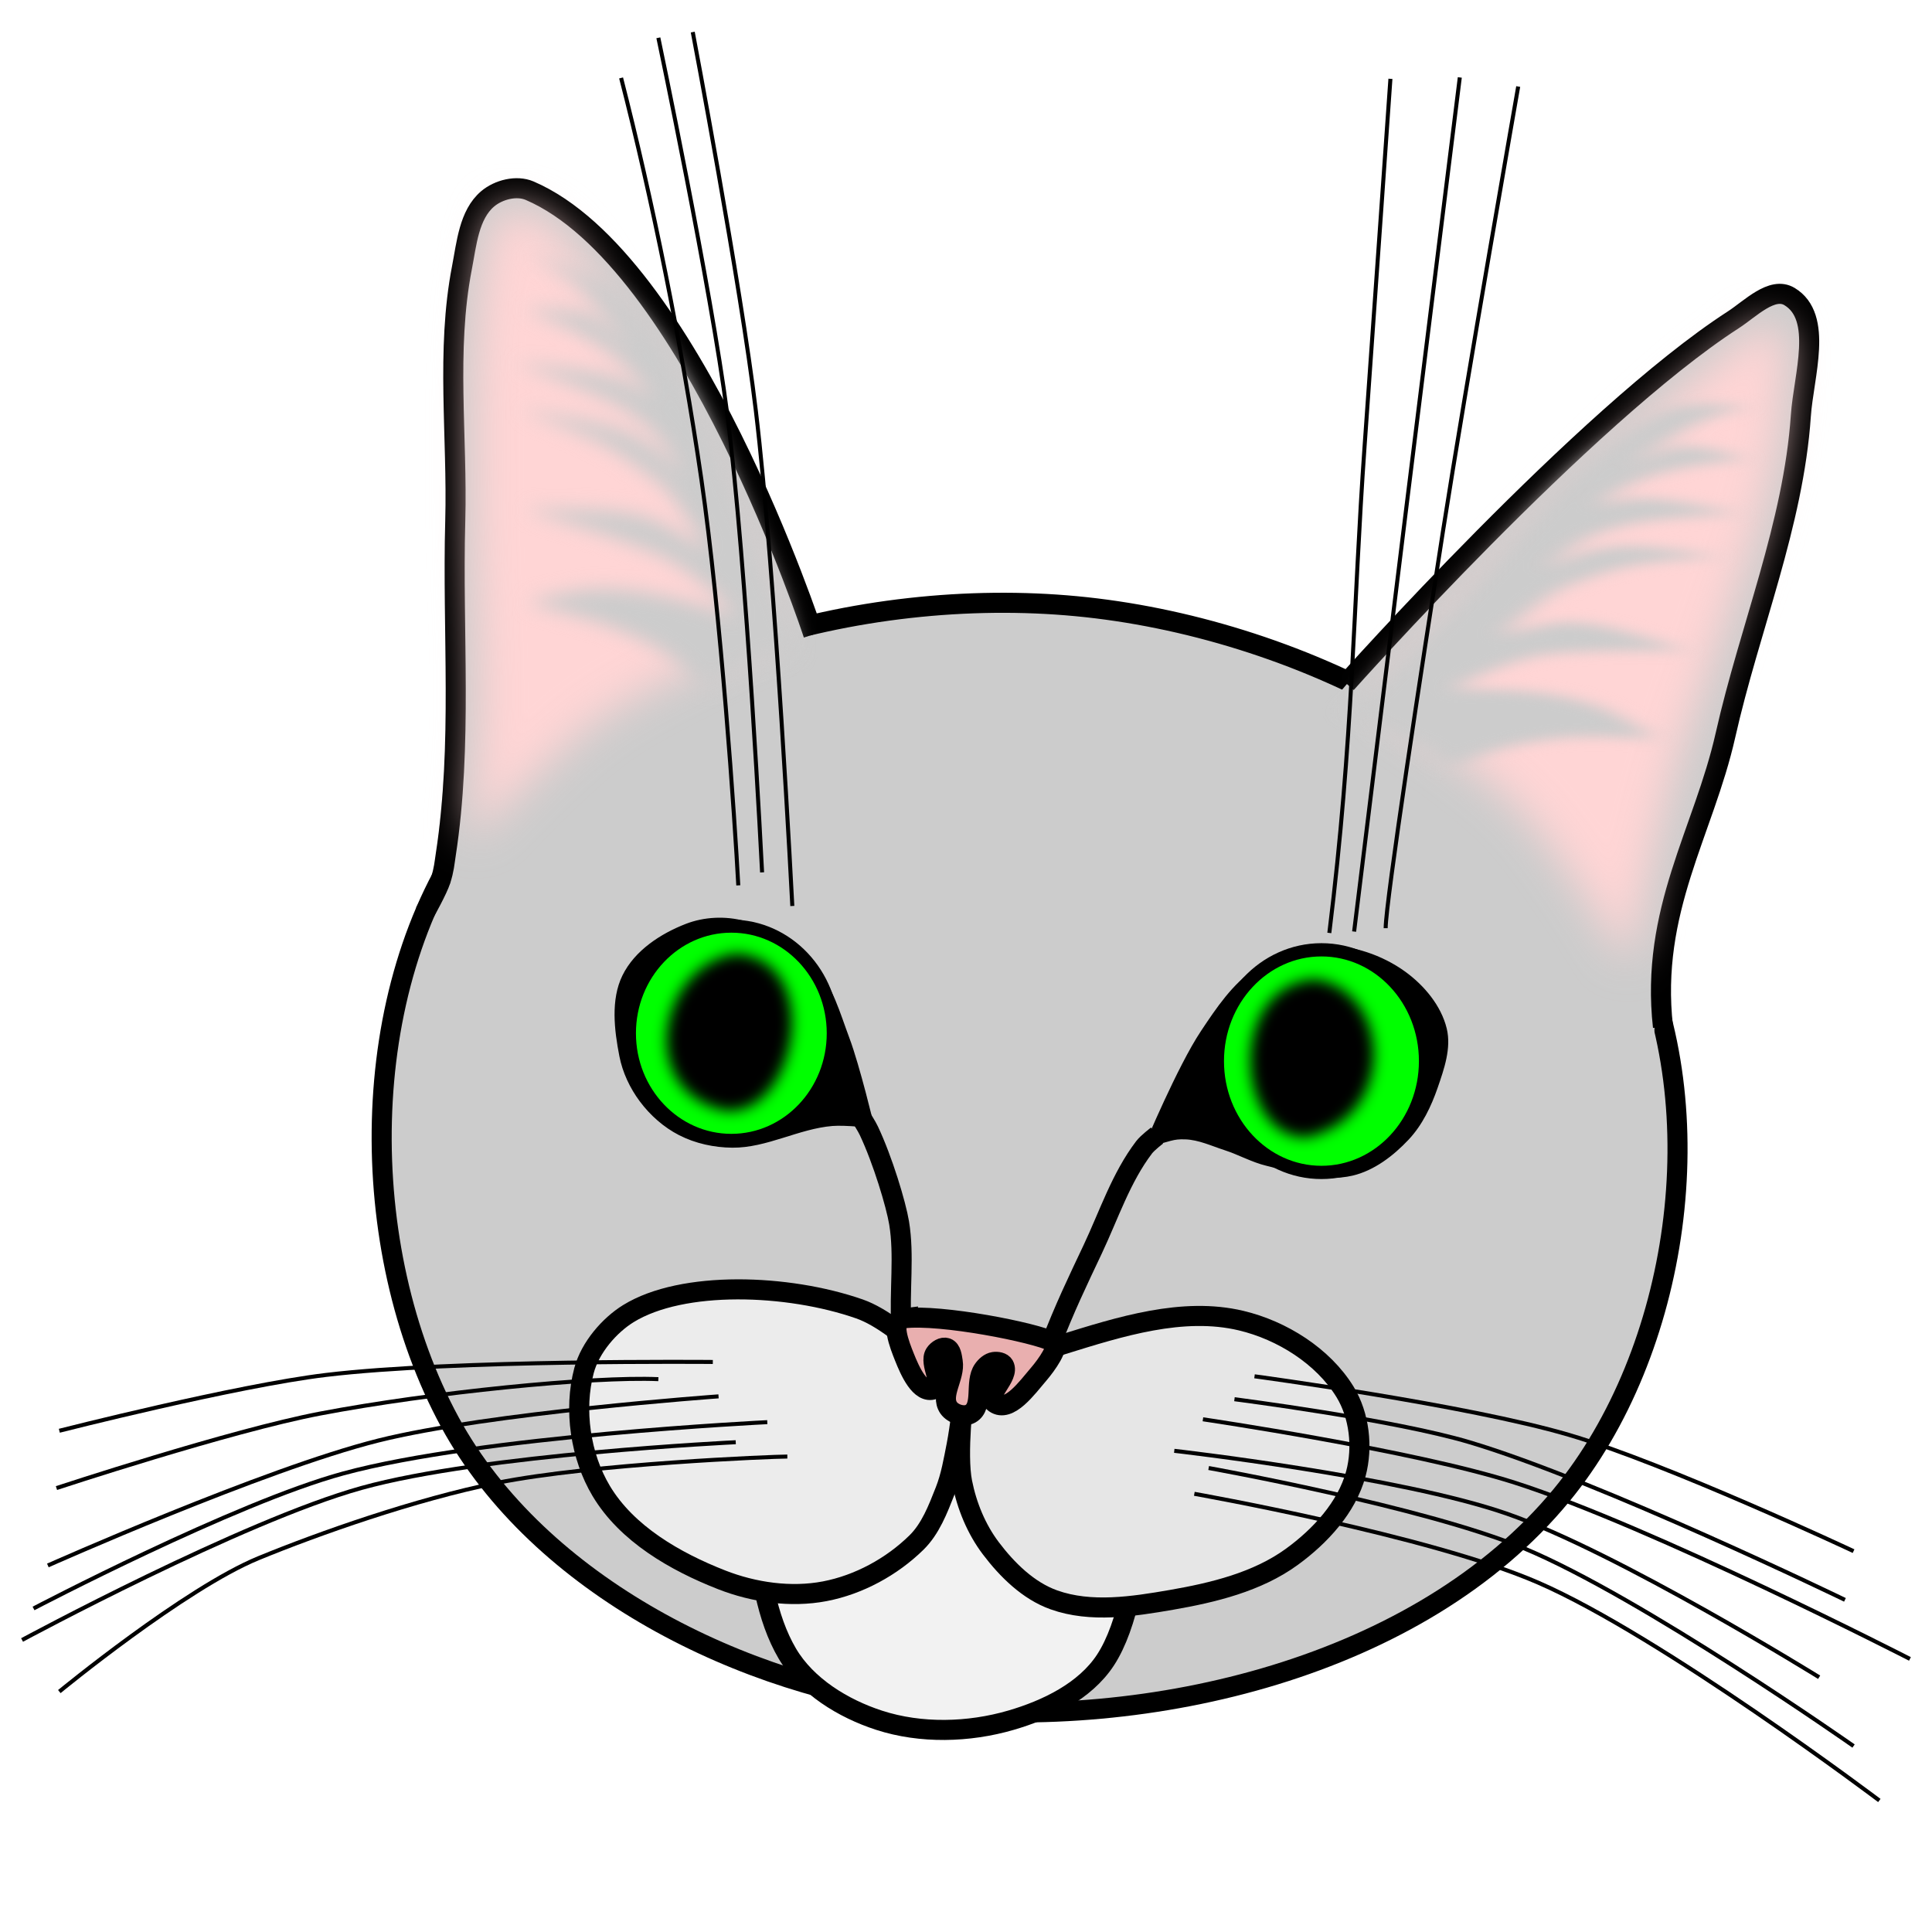
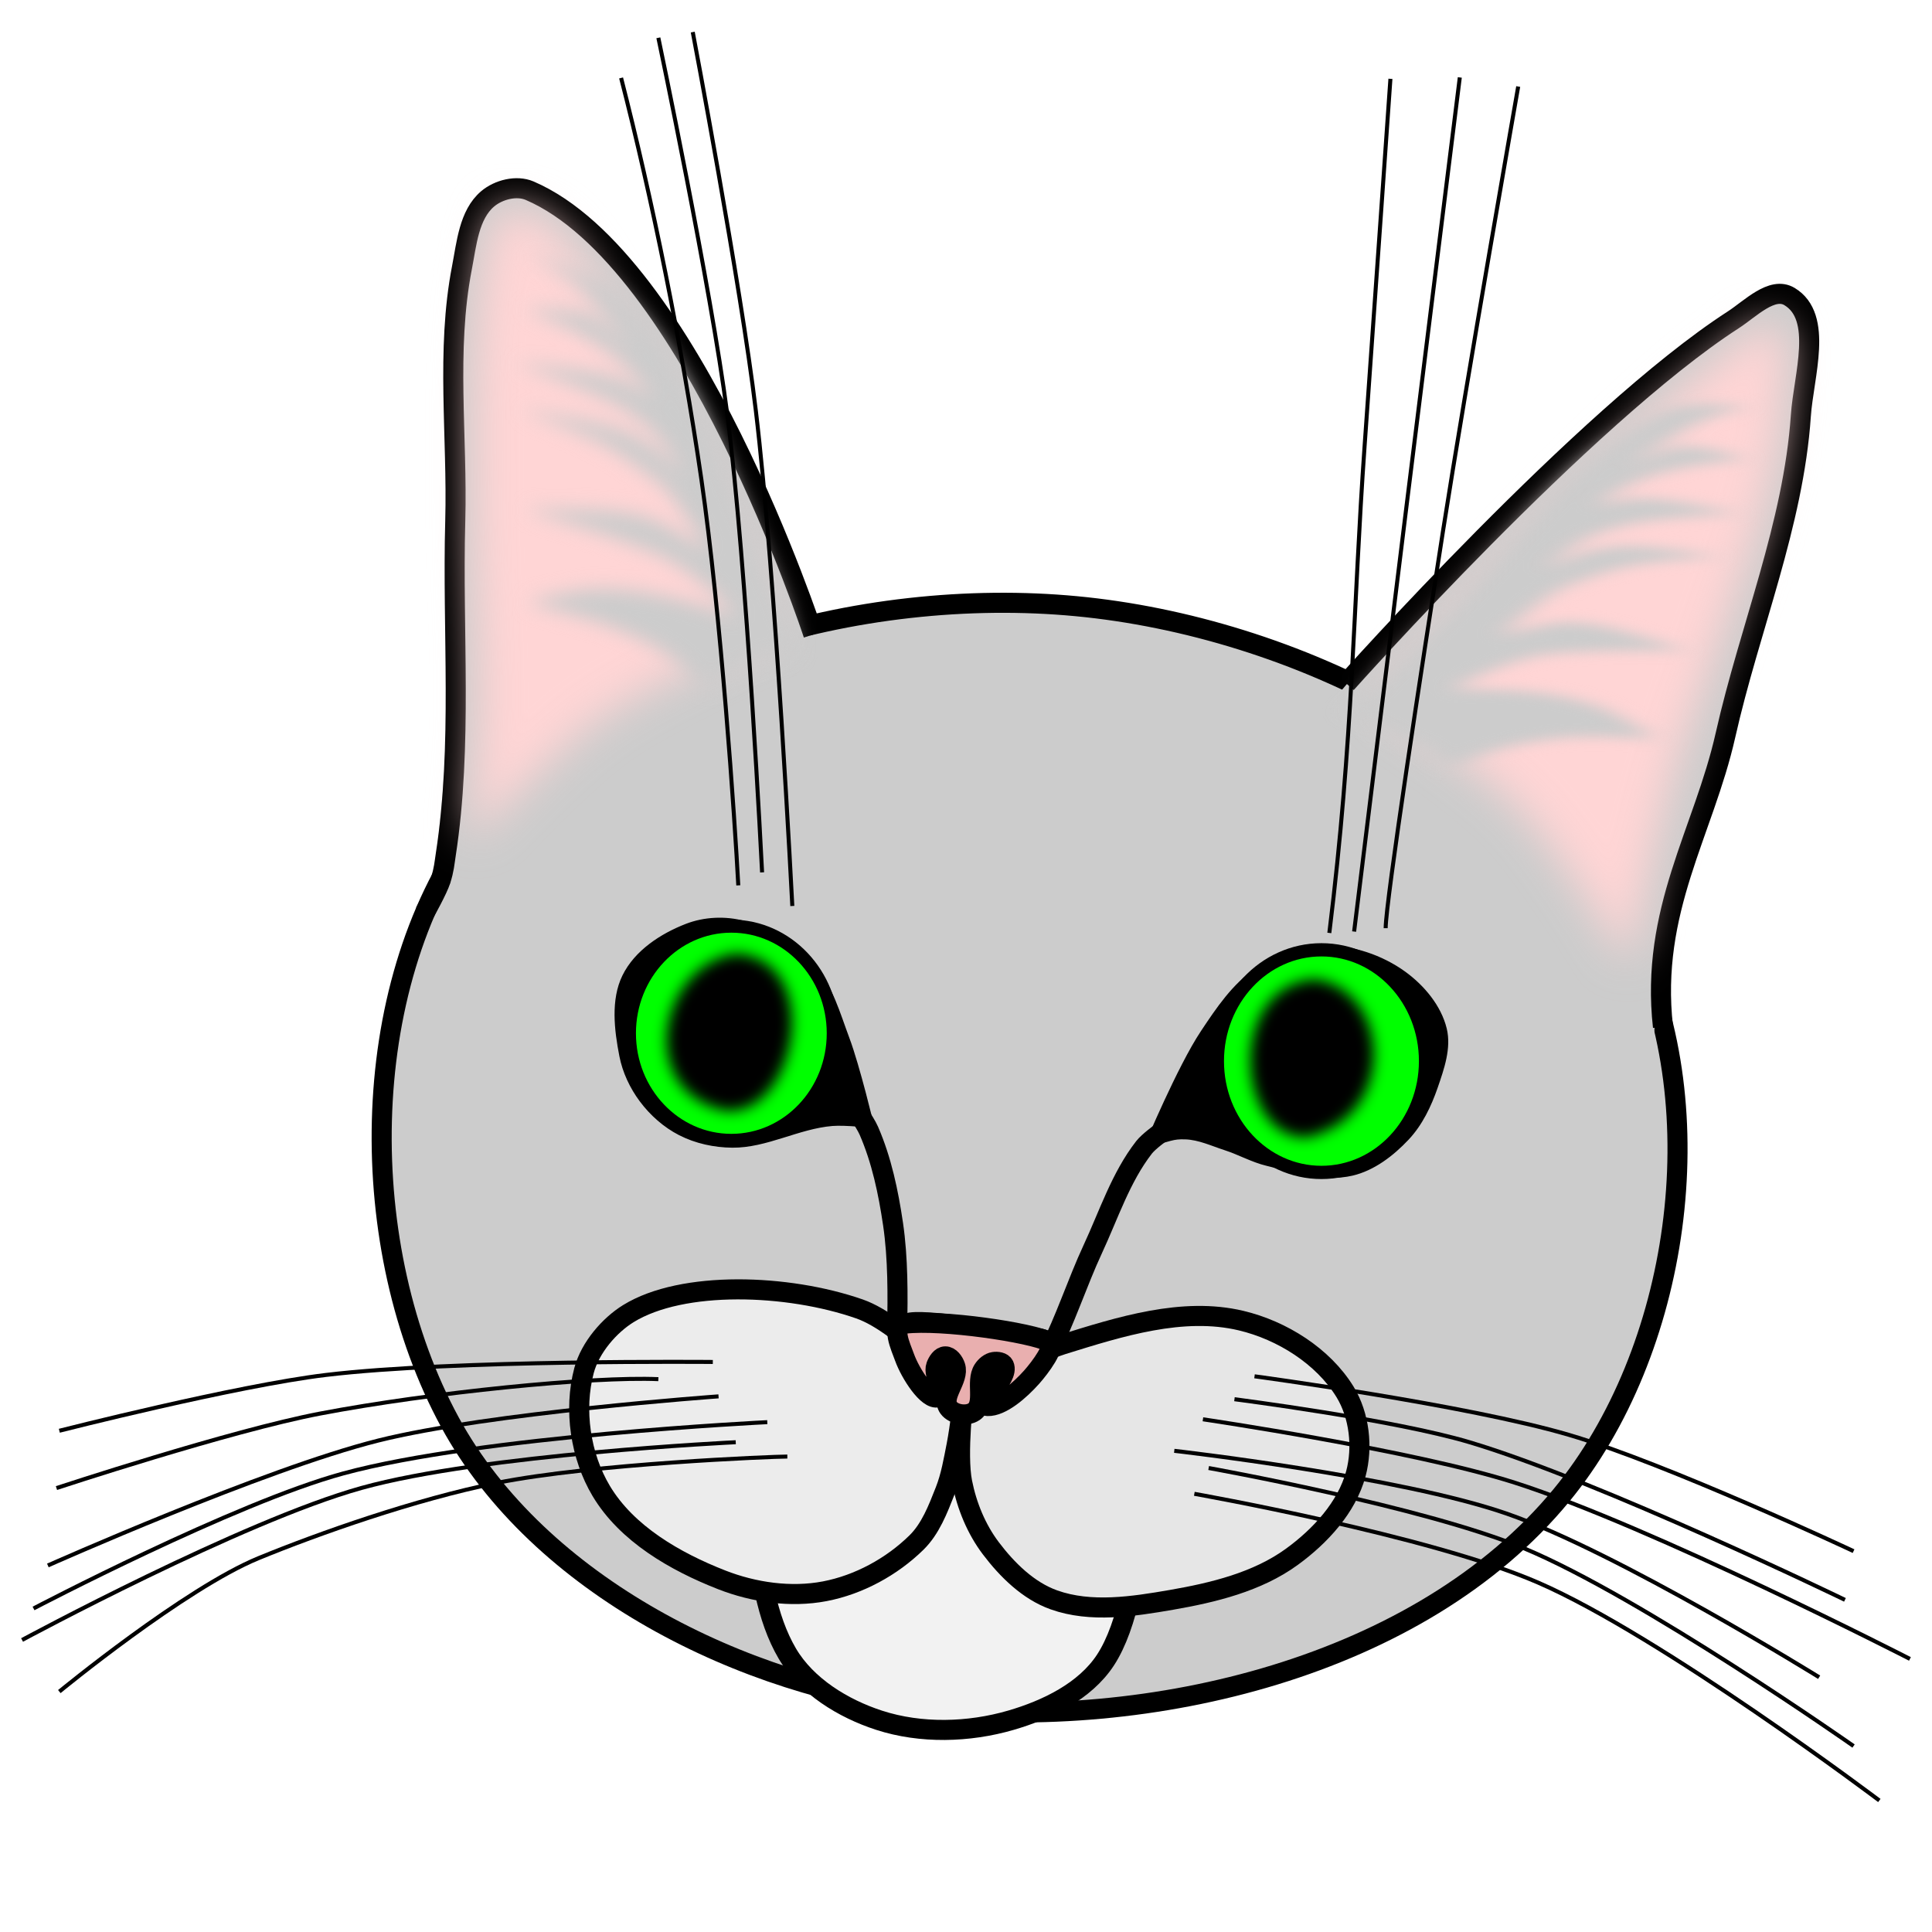
<svg xmlns="http://www.w3.org/2000/svg" width="481.48" height="481.48" id="svg2" version="1.1" style="enable-background:new">
  <defs id="defs4">
    <filter id="filter4031" x="-0.165" width="1.33" y="-0.079" height="1.158" color-interpolation-filters="sRGB">
      <feGaussianBlur stdDeviation="5.172" id="feGaussianBlur4033" />
    </filter>
    <filter color-interpolation-filters="sRGB" id="filter4031-5" x="-0.165" width="1.33" y="-0.079" height="1.158">
      <feGaussianBlur stdDeviation="5.172" id="feGaussianBlur4033-6" />
    </filter>
    <filter id="filter4067" x="-0.14" width="1.281" y="-0.105" height="1.21" color-interpolation-filters="sRGB">
      <feGaussianBlur stdDeviation="1.758" id="feGaussianBlur4069" />
    </filter>
    <filter id="filter4071" x="-0.138" width="1.276" y="-0.106" height="1.212" color-interpolation-filters="sRGB">
      <feGaussianBlur stdDeviation="1.751" id="feGaussianBlur4073" />
    </filter>
    <filter id="filter3815" color-interpolation-filters="sRGB">
      <feGaussianBlur stdDeviation="2.339" id="feGaussianBlur3817" />
    </filter>
    <filter color-interpolation-filters="sRGB" id="filter3815-1">
      <feGaussianBlur stdDeviation="2.339" id="feGaussianBlur3817-5" />
    </filter>
  </defs>
  <g id="layer3" style="display:inline" transform="translate(-138.7857,-77.09647)">
    <path style="fill:#cccccc;stroke:#000000;stroke-width:5;stroke-linecap:butt;stroke-linejoin:miter;stroke-miterlimit:4;stroke-opacity:1;stroke-dasharray:none" d="m 256.336,283.761 c 31.412,-43.354 97.386,-60.642 150.685,-55.592 53.821,5.1 115.427,35.019 138.909,83.715 20.125,41.735 11.451,102.054 -17.988,137.833 -35.274,42.87 -102.711,58.905 -157.908,52.954 -45.98,-4.957 -97.03,-30.504 -119.116,-71.136 -23.54,-43.306 -23.502,-107.858 5.418,-147.773 z" id="path3032" />
  </g>
  <g id="layer2" transform="translate(-138.7857,-77.09647)">
    <path style="fill:#cccccc;fill-opacity:1;stroke:none" d="m 468.398,254.729 c 0,0 59.766,-72.183 98.392,-97.466 5.745,-3.761 13.182,-11.022 19.142,-7.612 7.404,4.235 4.217,16.766 3.903,25.29 -2.128,57.783 -40.356,119.236 -38.999,169.026 z" id="path2987" />
    <path style="fill:none;stroke:#000000;stroke-width:5;stroke-linecap:butt;stroke-linejoin:miter;stroke-miterlimit:4;stroke-opacity:1;stroke-dasharray:none;display:inline" d="m 474.281,247.408 c 0,0 59.399,-66.658 96.446,-90.597 4.249,-2.746 9.683,-8.422 14.02,-5.816 8.519,5.12 3.514,19.767 2.836,29.683 -1.858,27.194 -12.791,52.996 -18.777,79.588 -5.445,24.188 -18.829,43.679 -15.586,72.73" id="path3969-0" />
    <path style="fill:#ffd5d5;fill-opacity:1;stroke:none;display:inline;filter:url(#filter4031-5)" d="m 536.138,325.394 c 0,0 16.271,-27.505 27.274,-38.891 10.108,-10.46 34.85,-26.264 34.85,-26.264 0,0 -55.156,-64.039 -88.893,-88.893 -2.91,-2.144 -6.395,-6.729 -9.596,-5.051 -4.957,2.598 -2.127,11.072 -2.02,16.668 0.162,8.523 2.046,16.965 4.041,25.254 3.064,12.734 7.975,24.952 12.122,37.376 3.776,11.313 8.335,22.374 11.617,33.84 4.326,15.116 10.607,45.962 10.607,45.962 z" id="path4021-7" transform="matrix(-1,0,0,1,1080.863,-8.081221)" />
    <path style="fill:#cccccc;stroke:none;display:inline;filter:url(#filter3815-1)" d="m 523.761,188.126 c -3.06,-2.663 -10.147,-6.718 -10.147,-6.718 0,0 14.12,2.441 19.402,6.81 20.346,16.829 27.305,45.228 39.782,68.498 4.818,8.986 13.531,27.435 13.531,27.435 0,0 -8.211,1.164 -12.272,1.987 -5.198,1.053 -5.41,-1.115 -15.459,3.77 -2.064,-1.756 -7.85,-6.443 -12.158,-9.103 -4.756,-2.937 -9.792,-5.468 -15,-7.5 -6.809,-2.658 -21.071,-6.071 -21.071,-6.071 0,0 10.031,-2.718 15.179,-3.214 3.615,-0.349 7.278,-0.172 10.893,0.179 4.033,0.392 8.019,1.222 11.964,2.143 5.008,1.169 14.821,4.286 14.821,4.286 0,0 -5.111,-4.91 -7.857,-7.143 -2.91,-2.366 -5.834,-4.777 -9.107,-6.607 -4.216,-2.357 -8.855,-3.88 -13.393,-5.536 -7.569,-2.762 -23.036,-7.321 -23.036,-7.321 0,0 15.287,-0.346 22.857,0.536 3.142,0.366 6.329,0.839 9.286,1.964 4.933,1.878 13.75,7.857 13.75,7.857 0,0 -5.842,-9.977 -9.643,-14.286 -1.674,-1.898 -3.708,-3.458 -5.714,-5 -3.469,-2.666 -7.04,-5.249 -10.893,-7.321 -6.532,-3.514 -20.536,-8.571 -20.536,-8.571 0,0 16.367,1.986 24.107,4.643 3.349,1.15 6.549,2.813 9.464,4.821 2.776,1.913 7.5,6.786 7.5,6.786 0,0 -3.583,-6.439 -6.071,-9.107 -2.924,-3.134 -6.473,-5.703 -10.179,-7.857 -8.143,-4.734 -26.071,-10.893 -26.071,-10.893 0,0 16.835,1.102 24.821,3.571 3.739,1.156 10.536,5.179 10.536,5.179 0,0 -4.696,-5.789 -7.5,-8.214 -3.371,-2.916 -7.185,-5.316 -11.071,-7.5 -4.621,-2.597 -14.464,-6.607 -14.464,-6.607 0,0 11.564,-0.311 16.786,1.786 4.607,1.85 11.786,9.107 11.786,9.107 0,0 -9.191,-11.886 -14.821,-16.786 z" id="path3033-6" transform="matrix(-0.9542866,-0.2988931,-0.2988931,0.9542866,1119.105,158.8703)" />
  </g>
  <g id="layer1" style="display:inline" transform="translate(-138.7857,-77.09647)">
    <path style="fill:#cccccc;fill-opacity:1;stroke:none" d="m 246.249,300.378 c 7.965,-58.398 2.12,-88.275 6.674,-132.143 1.494,-14.39 -4.226,-33.459 6.76,-42.872 3.673,-3.147 10.281,-2.384 14.51,-0.036 37.464,20.802 67.699,109.286 67.699,109.286 z" id="path2985" />
    <path style="fill:none;stroke:#000000;stroke-width:5;stroke-linecap:butt;stroke-linejoin:miter;stroke-miterlimit:4;stroke-opacity:1;stroke-dasharray:none;display:inline" d="m 341.493,235.21 c 0,0 -30.502,-93.377 -70.732,-110.597 -3.262,-1.396 -7.742,-0.254 -10.448,2.041 -4.662,3.954 -5.243,11.182 -6.408,17.183 -4.009,20.661 -1.086,42.078 -1.663,63.116 -0.76,27.711 1.863,55.734 -2.367,83.13 -0.346,2.24 -0.421,3.662 -1.258,6.318 -0.766,2.429 -3.955,8.094 -3.955,8.094" id="path3969" />
    <path style="fill:#ffd5d5;fill-opacity:1;stroke:none;filter:url(#filter4031)" d="m 256.074,286.667 c 0,0 19.873,-21.83 31.82,-30.305 13.265,-9.41 43.437,-22.223 43.437,-22.223 0,0 -20.059,-51.119 -35.86,-73.236 -8.582,-12.011 -16.743,-33.679 -31.315,-31.315 -2.23,0.362 -2.341,3.91 -3.03,6.061 -1.977,6.168 -2.461,12.741 -3.03,19.193 -1.511,17.109 -1.019,34.342 -1.01,51.518 0.008,16.334 1.368,32.662 1.01,48.992 -0.229,10.457 -2.02,31.315 -2.02,31.315 z" id="path4021" />
    <path style="fill:#cccccc;stroke:none;filter:url(#filter3815)" d="M 283.214,148.124 C 279.275,144.893 270,140.445 270,140.445 c 0,0 16.475,3.996 22.5,9.464 20.689,18.775 28.682,48.129 39.821,73.75 2.229,5.127 5.357,15.893 5.357,15.893 0,0 -8.119,1.845 -11.964,3.393 -3.878,1.561 -1.023,1.008 -11.071,5.893 -2.064,-1.756 -5.489,-5.789 -8.75,-8.036 -4.603,-3.171 -9.792,-5.468 -15,-7.5 -6.809,-2.658 -21.071,-6.071 -21.071,-6.071 0,0 10.031,-2.718 15.179,-3.214 3.615,-0.349 7.278,-0.172 10.893,0.179 4.033,0.392 8.019,1.222 11.964,2.143 5.008,1.169 14.821,4.286 14.821,4.286 0,0 -5.111,-4.91 -7.857,-7.143 -2.91,-2.366 -5.834,-4.777 -9.107,-6.607 -4.216,-2.357 -8.855,-3.88 -13.393,-5.536 -7.569,-2.762 -23.036,-7.321 -23.036,-7.321 0,0 15.287,-0.346 22.857,0.536 3.142,0.366 6.329,0.839 9.286,1.964 4.933,1.878 13.75,7.857 13.75,7.857 0,0 -5.842,-9.977 -9.643,-14.286 -1.674,-1.898 -3.708,-3.458 -5.714,-5 -3.469,-2.666 -7.04,-5.249 -10.893,-7.321 -6.532,-3.514 -20.536,-8.571 -20.536,-8.571 0,0 16.367,1.986 24.107,4.643 3.349,1.15 6.549,2.813 9.464,4.821 2.776,1.913 7.5,6.786 7.5,6.786 0,0 -3.583,-6.439 -6.071,-9.107 -2.924,-3.134 -6.473,-5.703 -10.179,-7.857 -8.143,-4.734 -26.071,-10.893 -26.071,-10.893 0,0 16.835,1.102 24.821,3.571 3.739,1.156 10.536,5.179 10.536,5.179 0,0 -4.696,-5.789 -7.5,-8.214 -3.371,-2.916 -7.185,-5.316 -11.071,-7.5 -4.621,-2.597 -14.464,-6.607 -14.464,-6.607 0,0 11.564,-0.311 16.786,1.786 4.607,1.85 11.786,9.107 11.786,9.107 0,0 -9.05,-12.052 -14.821,-16.786 z" id="path3033" />
  </g>
-   <g id="layer4" transform="translate(-138.7857,-77.09647)">
-     <path style="fill:none;stroke:#000000;stroke-width:5;stroke-linecap:butt;stroke-linejoin:miter;stroke-miterlimit:4;stroke-opacity:1;stroke-dasharray:none" d="m 351.071,352.231 c 0,0 3.122,4.296 4.251,6.682 3.444,7.282 6.769,18.322 7.534,22.961 1.341,8.125 0.044,16.564 0.536,26.206 0.077,1.507 -0.512,0.745 1.102,0.075 4.319,-1.793 30.041,-0.806 35.967,4.416 3.701,-9.64 6.885,-16.174 10.635,-24.12 4.05,-8.58 7.065,-17.865 12.806,-25.418 0.883,-1.162 3.24,-2.944 3.24,-2.944" id="path3035" />
+   <g id="layer4" transform="translate(-138.7857,-77.09647)" style="display:inline">
+     <path style="fill:none;stroke:#000000;stroke-width:5;stroke-linecap:butt;stroke-linejoin:miter;stroke-miterlimit:4;stroke-opacity:1;stroke-dasharray:none" d="m 351.071,352.231 c 0,0 3.199,4.261 4.251,6.682 3.188,7.331 4.849,15.306 6.019,23.213 1.267,8.565 1.185,17.904 1.041,25.953 -0.018,0.996 0.877,-0.518 2.49,-1.188 3.399,-1.411 24.619,2.191 33.27,3.815 2.34,0.439 2.239,2.606 2.444,2.242 3.202,-5.693 6.756,-16.444 10.509,-24.499 4.006,-8.6 6.986,-17.926 12.806,-25.418 1.153,-1.484 4.25,-3.701 4.25,-3.701" id="path3035" />
    <path style="fill:#f2f2f2;stroke:#000000;stroke-width:5;stroke-linecap:butt;stroke-linejoin:miter;stroke-miterlimit:4;stroke-opacity:1;stroke-dasharray:none" d="m 335,489.195 c 4.783,8.113 13.9,13.697 22.857,16.607 10.416,3.385 22.342,3.062 32.857,0 8.942,-2.604 18.468,-7.209 23.571,-15 11.357,-17.339 9.643,-61.429 9.643,-61.429 0,0 -79.714,-0.682 -96.486,-1.362 0.025,13.051 -2.878,43.481 7.558,61.184 z" id="path3043" />
    <path style="fill:#e6e6e6;stroke:#000000;stroke-width:5;stroke-linecap:butt;stroke-linejoin:miter;stroke-miterlimit:4;stroke-opacity:1;stroke-dasharray:none" d="m 378.571,446.517 c 1.159,5.858 3.54,11.666 7.143,16.429 4.083,5.398 9.34,10.582 15.714,12.857 9.194,3.282 19.667,1.666 29.286,0 10.463,-1.812 21.41,-4.471 30,-10.714 7.051,-5.124 13.703,-12.29 15.967,-20.707 1.783,-6.63 0.893,-14.567 -2.699,-20.418 -5.473,-8.915 -15.706,-15.322 -25.881,-17.749 -14.56,-3.473 -30.215,1.503 -44.51,5.944 -8.779,2.728 -24.593,12.484 -24.593,12.484 0,0 -1.842,14.721 -0.427,21.875 z" id="path3041" />
    <path style="fill:#ececec;stroke:#000000;stroke-width:5;stroke-linecap:butt;stroke-linejoin:miter;stroke-miterlimit:4;stroke-opacity:1;stroke-dasharray:none" d="m 377.186,437.231 c -0.757,3.853 -1.415,7.776 -2.857,11.429 -1.8,4.56 -3.644,9.423 -7.143,12.857 -6.157,6.043 -14.383,10.523 -22.857,12.143 -8.471,1.619 -17.684,0.288 -25.714,-2.857 -11.573,-4.532 -23.627,-11.472 -30,-22.143 -5.18,-8.672 -6.882,-20.238 -4.286,-30 1.542,-5.798 6.382,-11.315 11.061,-14.199 13.484,-8.312 39.714,-7.402 57.595,-1.158 11.277,3.938 26,21.425 26,21.425 0,0 -0.987,8.371 -1.799,12.503 z" id="path3039" />
-     <path style="fill:#e9afaf;stroke:#000000;stroke-width:5;stroke-linecap:butt;stroke-linejoin:miter;stroke-miterlimit:4;stroke-opacity:1;stroke-dasharray:none" d="m 363.99,405.629 c -3.543,0.421 -0.991,6.704 0.209,9.712 1.336,3.346 3.889,9.23 7.273,7.995 2.794,-1.02 -1.294,-6.432 0.339,-8.918 0.587,-0.894 1.89,-1.754 2.893,-1.385 1.164,0.428 1.31,2.175 1.515,3.398 0.637,3.803 -3.216,8.36 -1.01,11.523 1.071,1.535 3.786,2.388 5.418,1.472 3.332,-1.871 0.998,-7.884 3.196,-11.01 0.617,-0.878 1.545,-1.724 2.605,-1.89 0.887,-0.14 2.126,0.051 2.561,0.837 1.562,2.816 -4.944,7.518 -2.316,9.38 3.569,2.528 8.126,-3.874 10.974,-7.194 1.915,-2.233 5.435,-7.113 3.658,-8.03 -4.554,-2.35 -28.049,-6.988 -37.316,-5.888 z" id="path3037" />
+     <path style="fill:#e9afaf;stroke:#000000;stroke-width:5;stroke-linecap:butt;stroke-linejoin:miter;stroke-miterlimit:4;stroke-opacity:1;stroke-dasharray:none" d="m 364.242,406.975 c -3.543,0.421 -0.986,5.741 -0.043,8.366 1.463,4.075 5.806,10.773 8.314,9.981 2.267,-0.716 -1.349,-5.4 -0.427,-7.856 0.383,-1.021 1.193,-2.332 2.283,-2.343 1.161,-0.012 2.119,1.341 2.482,2.444 1.097,3.329 -3.709,7.556 -1.642,10.386 1.254,1.716 4.549,2.169 6.302,0.967 2.957,-2.027 0.348,-7.506 2.312,-10.505 0.588,-0.897 1.545,-1.724 2.605,-1.89 0.887,-0.14 2.182,0.023 2.561,0.837 1.539,3.302 -7.302,10.017 -4.084,10.137 3.443,0.129 8.064,-3.929 10.974,-7.194 2.182,-2.447 6.193,-7.871 4.416,-8.788 -4.554,-2.35 -26.786,-5.643 -36.053,-4.542 z" id="path3037" />
  </g>
  <g id="layer6" transform="translate(-138.7857,-77.09647)">
    <path style="fill:#000000;stroke:#000000;stroke-width:0.881px;stroke-linecap:butt;stroke-linejoin:miter;stroke-opacity:1" d="m 438.457,334.275 c 3.795,-5.699 7.797,-11.683 13.467,-15.48 4.95,-3.316 10.964,-5.661 16.912,-5.687 6.983,-0.029 14.261,2.406 19.912,6.509 4.643,3.371 8.797,8.325 10.153,13.901 1.158,4.763 -0.655,9.898 -2.253,14.532 -1.589,4.609 -3.801,9.213 -7.143,12.763 -3.741,3.974 -8.462,7.614 -13.78,8.846 -6.942,1.608 -14.308,-0.795 -21.236,-2.464 -3.594,-0.866 -6.871,-2.744 -10.389,-3.88 -3.261,-1.053 -6.492,-2.601 -9.914,-2.715 -3.304,-0.111 -3.477,0.469 -9.722,1.975 0,0 8.166,-19.549 13.992,-28.299 z" id="path3081" />
    <path style="fill:#000000;stroke:#000000;stroke-width:0.848px;stroke-linecap:butt;stroke-linejoin:miter;stroke-opacity:1" d="m 350.042,335.854 c -2.296,-6.131 -4.147,-12.843 -8.385,-17.689 -4.616,-5.279 -10.873,-9.395 -17.474,-11.159 -4.635,-1.239 -9.841,-1.012 -14.329,0.728 -6.152,2.386 -12.569,6.517 -15.574,12.66 -2.878,5.885 -1.987,13.364 -0.72,19.849 0.78,3.996 2.603,7.84 4.991,11.05 2.569,3.453 5.927,6.411 9.672,8.328 4.018,2.057 8.612,3.033 13.079,3.071 8.473,0.071 16.449,-4.713 24.896,-5.408 3.335,-0.274 10.025,0.501 10.025,0.501 0,0 -3.522,-14.838 -6.179,-21.931 z" id="path3101" />
  </g>
  <g id="layer7" transform="translate(-138.7857,-77.09647)">
-     <path style="fill:#00ff00;fill-opacity:1;stroke:#000000;stroke-width:4;stroke-linecap:square;stroke-linejoin:round;stroke-miterlimit:4;stroke-opacity:1;stroke-dasharray:none" id="path3150" d="m 348.214,358.076 c 0,18.146 -14.711,32.857 -32.857,32.857 -18.146,0 -32.857,-14.711 -32.857,-32.857 0,-18.146 14.711,-32.857 32.857,-32.857 18.146,0 32.857,14.711 32.857,32.857 z" transform="matrix(0.770472,0,0,0.8123714,78.07211,43.70902)" />
+     <path style="fill:#00ff00;fill-opacity:1;stroke:#000000;stroke-width:4;stroke-linecap:square;stroke-linejoin:round;stroke-miterlimit:4;stroke-opacity:1;stroke-dasharray:none" id="path3150" d="m 348.214,358.076 a 32.857,32.857 0 1 1 -65.714,0 32.857,32.857 0 1 1 65.714,0 z" transform="matrix(0.770472,0,0,0.8123714,78.07211,43.70902)" />
    <path style="fill:#000000;stroke:#000000;stroke-width:0.729px;stroke-linecap:butt;stroke-linejoin:miter;stroke-opacity:1;filter:url(#filter4071)" d="m 322.311,315.093 c 21.822,1.623 14.377,40.244 -2.86,38.436 -22.587,-5.159 -15.521,-35.956 2.86,-38.436 z" id="path3106-1" />
-     <path style="fill:#00ff00;fill-opacity:1;stroke:#000000;stroke-width:4;stroke-linecap:square;stroke-linejoin:round;stroke-miterlimit:4;stroke-opacity:1;stroke-dasharray:none" id="path3150-5" d="m 347.033,358.076 c 0,18.554 -14.182,33.596 -31.676,33.596 -17.494,0 -31.676,-15.041 -31.676,-33.596 0,-18.554 14.182,-33.596 31.676,-33.596 17.494,0 31.676,15.041 31.676,33.596 z" transform="matrix(0.8185021,0,0,0.825667,209.9881,45.88891)" />
+     <path style="fill:#00ff00;fill-opacity:1;stroke:#000000;stroke-width:4;stroke-linecap:square;stroke-linejoin:round;stroke-miterlimit:4;stroke-opacity:1;stroke-dasharray:none" id="path3150-5" d="m 347.033,358.076 a 31.676,33.596 0 1 1 -63.352,0 31.676,33.596 0 1 1 63.352,0 z" transform="matrix(0.8185021,0,0,0.825667,209.9881,45.88891)" />
    <path style="fill:#000000;stroke:#000000;stroke-width:0.729px;stroke-linecap:butt;stroke-linejoin:miter;stroke-opacity:1;filter:url(#filter4067)" d="m 466.435,321.481 c -21.822,1.623 -19.273,39.068 -2.035,38.688 22.587,-5.159 20.416,-36.208 2.035,-38.688 z" id="path3106-1-8" />
  </g>
  <g id="layer5" transform="translate(-138.7857,-77.09647)">
    <path style="fill:none;stroke:#000000;stroke-width:1px;stroke-linecap:butt;stroke-linejoin:miter;stroke-opacity:1" d="m 451.429,420.088 c 0,0 52.899,7.109 78.404,14.611 24.486,7.202 70.882,28.961 70.882,28.961" id="path3046" />
    <path style="fill:none;stroke:#000000;stroke-width:1px;stroke-linecap:butt;stroke-linejoin:miter;stroke-opacity:1" d="m 438.571,430.802 c 0,0 52.55,7.734 77.729,15.801 34.226,10.965 98.469,43.918 98.469,43.918" id="path3048" />
    <path style="fill:none;stroke:#000000;stroke-width:1px;stroke-linecap:butt;stroke-linejoin:miter;stroke-opacity:1" d="m 440,442.945 c 0,0 53.625,9.604 78.571,20 29.475,12.283 82.143,49.286 82.143,49.286" id="path3050" />
    <path style="fill:none;stroke:#000000;stroke-width:1px;stroke-linecap:butt;stroke-linejoin:miter;stroke-opacity:1" d="m 431.429,438.659 c 0,0 56.32,6.431 82.875,15.663 27.665,9.619 77.839,40.765 77.839,40.765" id="path3052" />
    <path style="fill:none;stroke:#000000;stroke-width:1px;stroke-linecap:butt;stroke-linejoin:miter;stroke-opacity:1" d="m 436.429,449.374 c 0,0 58.657,10.364 85.714,22.143 30.825,13.419 85,54.286 85,54.286" id="path3054" />
    <path style="fill:none;stroke:#000000;stroke-width:1px;stroke-linecap:butt;stroke-linejoin:miter;stroke-opacity:1" d="m 446.429,425.802 c 0,0 39.548,5.054 58.571,10.714 32.423,9.648 93.571,39.286 93.571,39.286" id="path3056" />
    <path style="fill:none;stroke:#000000;stroke-width:1px;stroke-linecap:butt;stroke-linejoin:miter;stroke-opacity:1" d="m 316.429,416.517 c 0,0 -64.519,-0.611 -96.458,3.24 -22.45,2.707 -66.399,13.903 -66.399,13.903" id="path3058" />
    <path style="fill:none;stroke:#000000;stroke-width:1px;stroke-linecap:butt;stroke-linejoin:miter;stroke-opacity:1" d="m 317.857,425.088 c 0,0 -57.148,4.088 -84.798,11.01 -28.466,7.126 -82.345,31.133 -82.345,31.133" id="path3060" />
    <path style="fill:none;stroke:#000000;stroke-width:1px;stroke-linecap:butt;stroke-linejoin:miter;stroke-opacity:1" d="m 335,440.088 c -3.663,0 -48.591,1.793 -72.325,6.556 -20.367,4.087 -44.578,12.652 -59.429,18.755 -18.432,7.574 -49.674,33.261 -49.674,33.261" id="path3062" />
    <path style="fill:none;stroke:#000000;stroke-width:1px;stroke-linecap:butt;stroke-linejoin:miter;stroke-opacity:1" d="m 322.143,436.517 c 0,0 -63.079,3.001 -93.247,11.393 -29.772,8.282 -84.61,37.893 -84.61,37.893" id="path3064" />
    <path style="fill:none;stroke:#000000;stroke-width:1px;stroke-linecap:butt;stroke-linejoin:miter;stroke-opacity:1" d="m 302.857,420.802 c -16.429,-0.714 -56.545,3.283 -84.286,8.571 -22.36,4.263 -65.714,18.571 -65.714,18.571" id="path3066" />
    <path style="fill:none;stroke:#000000;stroke-width:1px;stroke-linecap:butt;stroke-linejoin:miter;stroke-opacity:1" d="m 330,431.517 c 0,0 -71.431,3.461 -105.664,12.778 -27.085,7.371 -77.194,33.651 -77.194,33.651" id="path3068" />
    <path style="fill:none;stroke:#000000;stroke-width:1px;stroke-linecap:butt;stroke-linejoin:miter;stroke-opacity:1" d="m 328.709,294.504 c 0,0 -3.804,-76.483 -8.709,-114.416 -4.066,-31.448 -17.143,-93.571 -17.143,-93.571" id="path3070" />
    <path style="fill:none;stroke:#000000;stroke-width:1px;stroke-linecap:butt;stroke-linejoin:miter;stroke-opacity:1" d="m 336.242,302.881 c 0,0 -4.184,-82.52 -9.099,-123.507 -3.793,-31.635 -15.714,-94.286 -15.714,-94.286" id="path3072" />
    <path style="fill:none;stroke:#000000;stroke-width:1px;stroke-linecap:butt;stroke-linejoin:miter;stroke-opacity:1" d="m 470.072,309.598 c 6.013,-48.844 5.906,-80.949 8.796,-121.429 2.175,-30.474 6.429,-91.429 6.429,-91.429" id="path3074" />
    <path style="fill:none;stroke:#000000;stroke-width:1px;stroke-linecap:butt;stroke-linejoin:miter;stroke-opacity:1" d="m 322.778,297.743 c -0.837,-15.967 -4.343,-67.696 -9.206,-101.227 -4.88,-33.641 -12.254,-69.814 -20,-100" id="path3076" />
    <path style="fill:none;stroke:#000000;stroke-width:1px;stroke-linecap:butt;stroke-linejoin:miter;stroke-opacity:1" d="m 484.112,308.414 c 0,-6.429 9.125,-66.034 14.286,-98.96 5.8,-37.005 18.745,-110.795 18.745,-110.795" id="path3078" />
    <path style="fill:none;stroke:#000000;stroke-width:1px;stroke-linecap:butt;stroke-linejoin:miter;stroke-opacity:1" d="m 476.251,309.252 c 6.013,-48.844 8.537,-69.506 12.836,-104.256 4.479,-36.203 13.5,-108.601 13.5,-108.601" id="path3074-8" />
  </g>
</svg>
